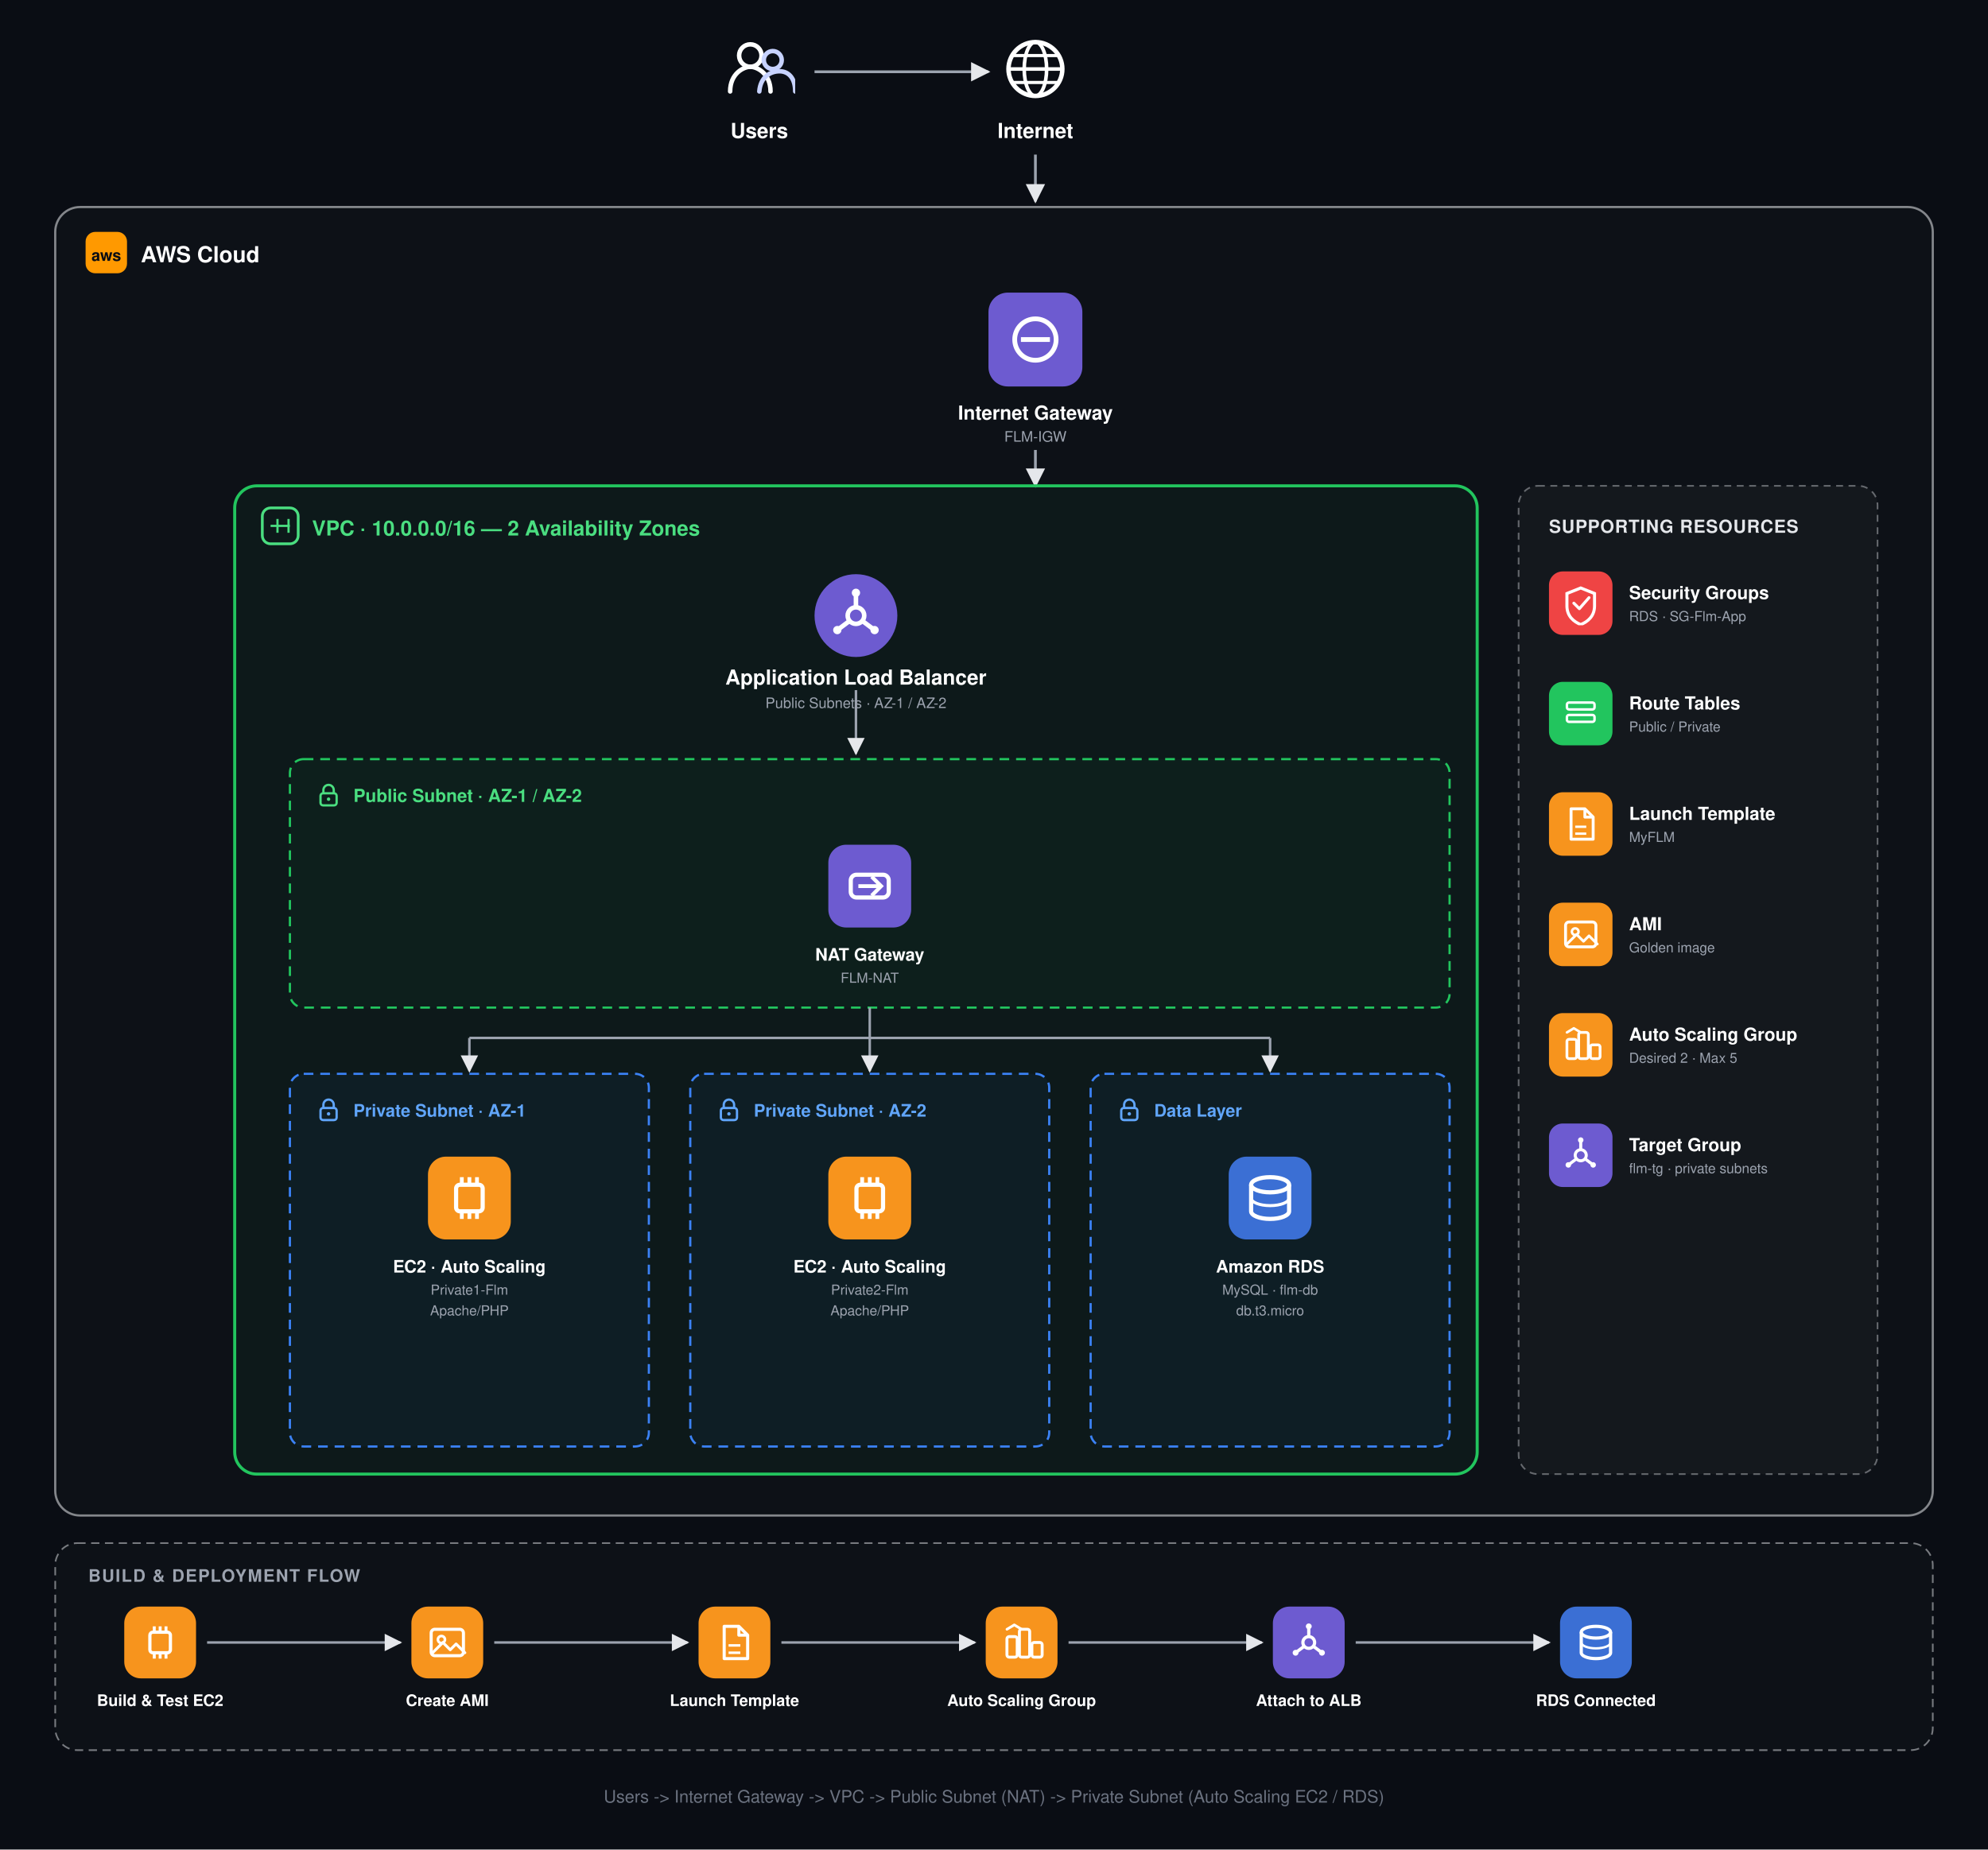
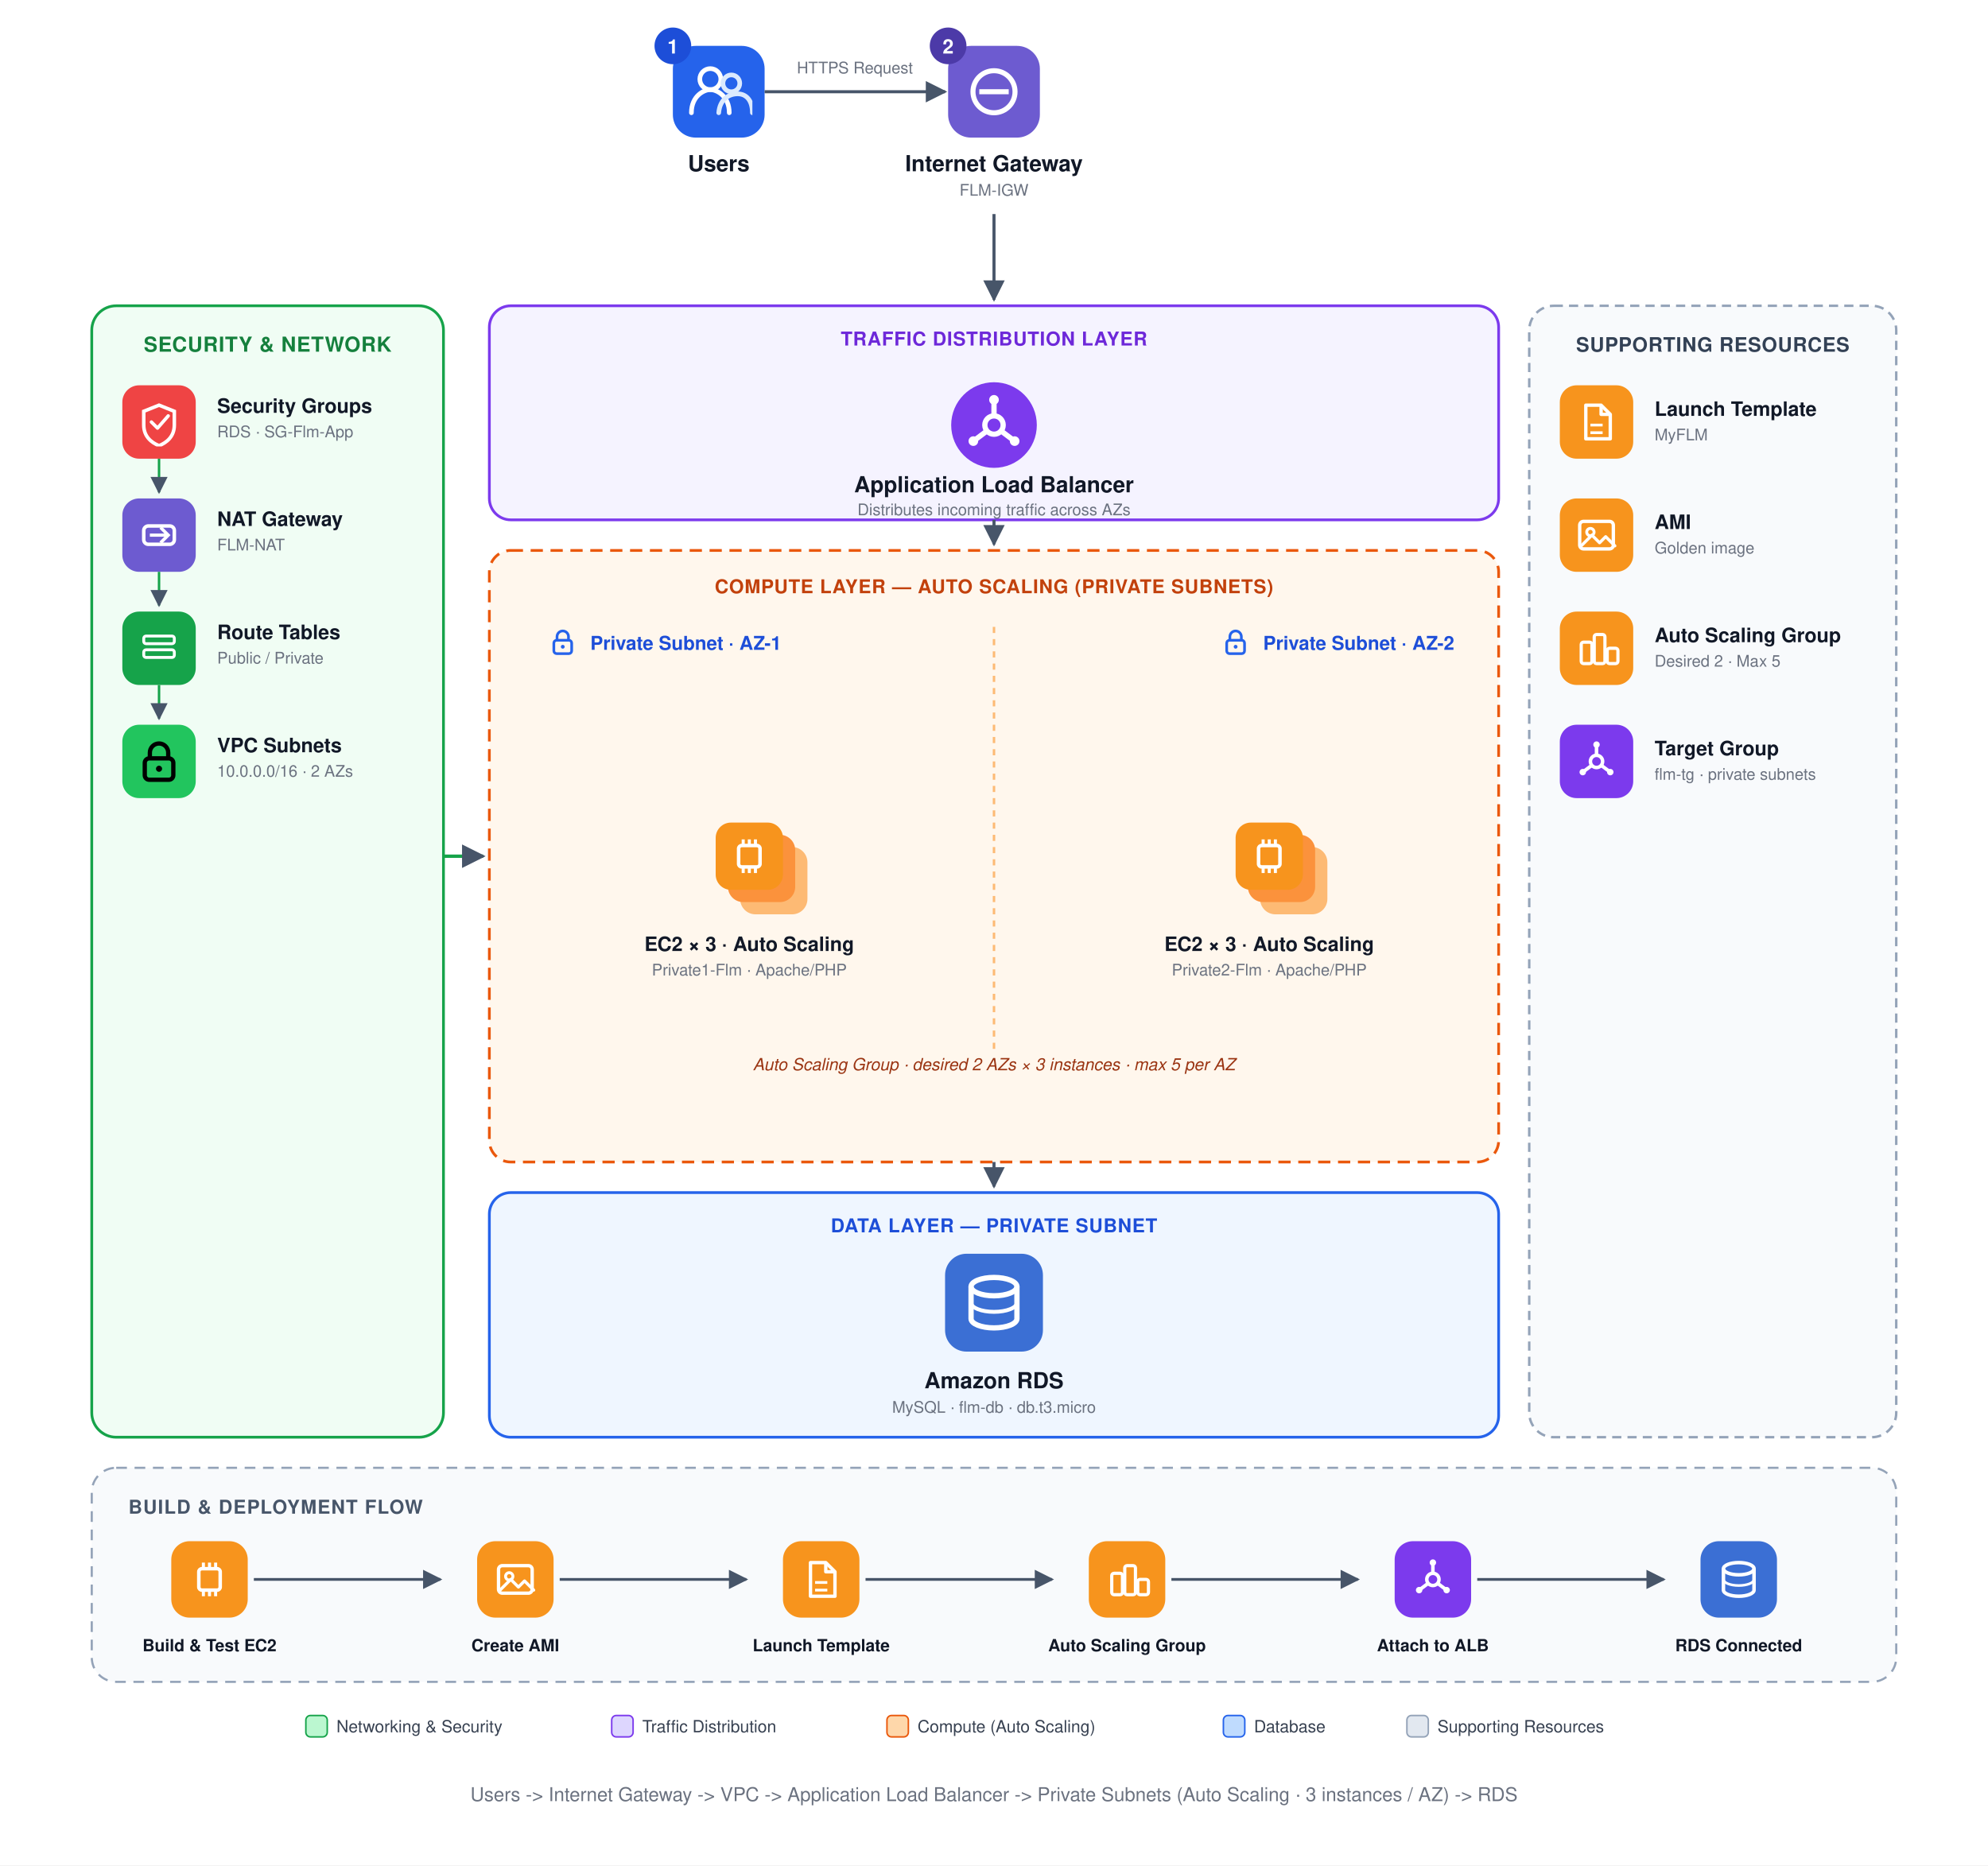
- <svg xmlns="http://www.w3.org/2000/svg" viewBox="0 0 1440 1340" font-family="'Segoe UI', Helvetica, Arial, sans-serif">
+ <svg xmlns="http://www.w3.org/2000/svg" viewBox="0 0 1300 1220" font-family="'Segoe UI', Helvetica, Arial, sans-serif">
  <defs>
    <marker id="arrow" viewBox="0 0 10 10" refX="9" refY="5" markerWidth="7" markerHeight="7" orient="auto-start-reverse">
-       <path d="M0,0 L10,5 L0,10 z" fill="#e5e7eb" />
+       <path d="M0,0 L10,5 L0,10 z" fill="#475569" />
    </marker>
    <symbol id="i-users" viewBox="0 0 32 32">
-       <circle cx="12" cy="10" r="5" fill="none" stroke="#ffffff" stroke-width="2" />
-       <path d="M3,26 c0,-8 6,-11 9,-11 s9,3 9,11" fill="none" stroke="#ffffff" stroke-width="2" stroke-linecap="round" />
-       <circle cx="22" cy="12" r="4" fill="none" stroke="#c7d2fe" stroke-width="2" />
-       <path d="M16,26 c0.5,-6.5 5,-9 9,-9 s7,3 7,9" fill="none" stroke="#c7d2fe" stroke-width="2" stroke-linecap="round" />
+       <circle cx="12" cy="10" r="5" fill="none" stroke="#ffffff" stroke-width="2.2" />
+       <path d="M3,26 c0,-8 6,-11 9,-11 s9,3 9,11" fill="none" stroke="#ffffff" stroke-width="2.2" stroke-linecap="round" />
+       <circle cx="22" cy="12" r="4" fill="none" stroke="#dbeafe" stroke-width="2.2" />
+       <path d="M16,26 c0.5,-6.5 5,-9 9,-9 s7,3 7,9" fill="none" stroke="#dbeafe" stroke-width="2.2" stroke-linecap="round" />
    </symbol>
    <symbol id="i-globe" viewBox="0 0 32 32">
-       <circle cx="16" cy="16" r="12" fill="none" stroke="#ffffff" stroke-width="2" />
-       <ellipse cx="16" cy="16" rx="5" ry="12" fill="none" stroke="#ffffff" stroke-width="1.6" />
-       <line x1="4" y1="16" x2="28" y2="16" stroke="#ffffff" stroke-width="1.6" />
-       <path d="M6,10 h20 M6,22 h20" fill="none" stroke="#ffffff" stroke-width="1.4" />
+       <circle cx="16" cy="16" r="12" fill="none" stroke="#ffffff" stroke-width="2.2" />
+       <ellipse cx="16" cy="16" rx="5" ry="12" fill="none" stroke="#ffffff" stroke-width="1.8" />
+       <line x1="4" y1="16" x2="28" y2="16" stroke="#ffffff" stroke-width="1.8" />
+       <path d="M6,10 h20 M6,22 h20" fill="none" stroke="#ffffff" stroke-width="1.5" />
    </symbol>
    <symbol id="i-igw" viewBox="0 0 32 32">
-       <circle cx="16" cy="16" r="10" fill="none" stroke="#ffffff" stroke-width="2.3" />
-       <line x1="9" y1="16" x2="23" y2="16" stroke="#ffffff" stroke-width="2.3" />
+       <circle cx="16" cy="16" r="10" fill="none" stroke="#ffffff" stroke-width="2.4" />
+       <line x1="9" y1="16" x2="23" y2="16" stroke="#ffffff" stroke-width="2.4" />
    </symbol>
    <symbol id="i-nat" viewBox="0 0 32 32">
-       <rect x="6" y="10" width="20" height="12" rx="3" fill="none" stroke="#ffffff" stroke-width="2.2" />
-       <path d="M10,16 h12 m-5,-5 l5,5 l-5,5" fill="none" stroke="#ffffff" stroke-width="2" />
+       <rect x="6" y="10" width="20" height="12" rx="3" fill="none" stroke="#ffffff" stroke-width="2.3" />
+       <path d="M10,16 h12 m-5,-5 l5,5 l-5,5" fill="none" stroke="#ffffff" stroke-width="2.1" />
    </symbol>
    <symbol id="i-hub" viewBox="0 0 32 32">
-       <circle cx="16" cy="16" r="4" fill="none" stroke="#ffffff" stroke-width="2.2" />
-       <line x1="16" y1="12" x2="16" y2="5" stroke="#ffffff" stroke-width="2.2" />
-       <line x1="19" y1="18.5" x2="25" y2="23" stroke="#ffffff" stroke-width="2.2" />
-       <line x1="13" y1="18.5" x2="7" y2="23" stroke="#ffffff" stroke-width="2.2" />
-       <circle cx="16" cy="5" r="2" fill="#ffffff" />
-       <circle cx="25" cy="23" r="2" fill="#ffffff" />
-       <circle cx="7" cy="23" r="2" fill="#ffffff" />
+       <circle cx="16" cy="16" r="4" fill="none" stroke="#ffffff" stroke-width="2.3" />
+       <line x1="16" y1="12" x2="16" y2="5" stroke="#ffffff" stroke-width="2.3" />
+       <line x1="19" y1="18.5" x2="25" y2="23" stroke="#ffffff" stroke-width="2.3" />
+       <line x1="13" y1="18.5" x2="7" y2="23" stroke="#ffffff" stroke-width="2.3" />
+       <circle cx="16" cy="5" r="2.1" fill="#ffffff" />
+       <circle cx="25" cy="23" r="2.1" fill="#ffffff" />
+       <circle cx="7" cy="23" r="2.1" fill="#ffffff" />
    </symbol>
    <symbol id="i-chip" viewBox="0 0 32 32">
-       <rect x="9" y="9" width="14" height="14" rx="2" fill="none" stroke="#ffffff" stroke-width="2.2" />
+       <rect x="9" y="9" width="14" height="14" rx="2" fill="none" stroke="#ffffff" stroke-width="2.3" />
      <line x1="12" y1="9" x2="12" y2="5" stroke="#ffffff" stroke-width="2" />
      <line x1="16" y1="9" x2="16" y2="5" stroke="#ffffff" stroke-width="2" />
      <line x1="20" y1="9" x2="20" y2="5" stroke="#ffffff" stroke-width="2" />
      <line x1="12" y1="23" x2="12" y2="27" stroke="#ffffff" stroke-width="2" />
      <line x1="16" y1="23" x2="16" y2="27" stroke="#ffffff" stroke-width="2" />
      <line x1="20" y1="23" x2="20" y2="27" stroke="#ffffff" stroke-width="2" />
    </symbol>
    <symbol id="i-db" viewBox="0 0 32 32">
-       <ellipse cx="16" cy="9" rx="10" ry="4" fill="none" stroke="#ffffff" stroke-width="2.2" />
-       <path d="M6,9 v14 a10,4 0 0 0 20,0 v-14" fill="none" stroke="#ffffff" stroke-width="2.2" />
-       <path d="M6,16 a10,4 0 0 0 20,0" fill="none" stroke="#ffffff" stroke-width="1.6" />
+       <ellipse cx="16" cy="9" rx="10" ry="4" fill="none" stroke="#ffffff" stroke-width="2.3" />
+       <path d="M6,9 v14 a10,4 0 0 0 20,0 v-14" fill="none" stroke="#ffffff" stroke-width="2.3" />
+       <path d="M6,16 a10,4 0 0 0 20,0" fill="none" stroke="#ffffff" stroke-width="1.7" />
    </symbol>
    <symbol id="i-shield" viewBox="0 0 32 32">
-       <path d="M16,5 l10,4 v9 c0,7.5 -5,11.5 -10,13.5 c-5,-2 -10,-6 -10,-13.5 v-9 z" fill="none" stroke="#ffffff" stroke-width="2.2" />
-       <path d="M11,16 l4,4 l7,-8" fill="none" stroke="#ffffff" stroke-width="2.1" stroke-linecap="round" stroke-linejoin="round" />
+       <path d="M16,5 l10,4 v9 c0,7.5 -5,11.5 -10,13.5 c-5,-2 -10,-6 -10,-13.5 v-9 z" fill="none" stroke="#ffffff" stroke-width="2.3" />
+       <path d="M11,16 l4,4 l7,-8" fill="none" stroke="#ffffff" stroke-width="2.2" stroke-linecap="round" stroke-linejoin="round" />
    </symbol>
    <symbol id="i-list" viewBox="0 0 32 32">
-       <rect x="6" y="8" width="20" height="5" rx="1.5" fill="none" stroke="#ffffff" stroke-width="1.8" />
-       <rect x="6" y="17" width="20" height="5" rx="1.5" fill="none" stroke="#ffffff" stroke-width="1.8" />
+       <rect x="6" y="8" width="20" height="5" rx="1.5" fill="none" stroke="#ffffff" stroke-width="1.9" />
+       <rect x="6" y="17" width="20" height="5" rx="1.5" fill="none" stroke="#ffffff" stroke-width="1.9" />
    </symbol>
    <symbol id="i-doc" viewBox="0 0 32 32">
-       <path d="M9,5 h10 l6,6 v16 h-16 z" fill="none" stroke="#ffffff" stroke-width="2.1" stroke-linejoin="round" />
-       <path d="M19,5 v6 h6" fill="none" stroke="#ffffff" stroke-width="2.1" stroke-linejoin="round" />
-       <line x1="12" y1="18" x2="20" y2="18" stroke="#ffffff" stroke-width="1.7" />
-       <line x1="12" y1="23" x2="20" y2="23" stroke="#ffffff" stroke-width="1.7" />
+       <path d="M9,5 h10 l6,6 v16 h-16 z" fill="none" stroke="#ffffff" stroke-width="2.2" stroke-linejoin="round" />
+       <path d="M19,5 v6 h6" fill="none" stroke="#ffffff" stroke-width="2.2" stroke-linejoin="round" />
+       <line x1="12" y1="18" x2="20" y2="18" stroke="#ffffff" stroke-width="1.8" />
+       <line x1="12" y1="23" x2="20" y2="23" stroke="#ffffff" stroke-width="1.8" />
    </symbol>
    <symbol id="i-image" viewBox="0 0 32 32">
-       <rect x="5" y="7" width="22" height="18" rx="2.5" fill="none" stroke="#ffffff" stroke-width="2.1" />
-       <circle cx="12" cy="14" r="2.4" fill="none" stroke="#ffffff" stroke-width="1.8" />
-       <path d="M6,23 l7,-7 l5,5 l4,-4 l6,6" fill="none" stroke="#ffffff" stroke-width="1.9" stroke-linejoin="round" stroke-linecap="round" />
+       <rect x="5" y="7" width="22" height="18" rx="2.5" fill="none" stroke="#ffffff" stroke-width="2.2" />
+       <circle cx="12" cy="14" r="2.4" fill="none" stroke="#ffffff" stroke-width="1.9" />
+       <path d="M6,23 l7,-7 l5,5 l4,-4 l6,6" fill="none" stroke="#ffffff" stroke-width="2" stroke-linejoin="round" stroke-linecap="round" />
    </symbol>
    <symbol id="i-scale" viewBox="0 0 32 32">
-       <rect x="6" y="12" width="7" height="14" rx="1.5" fill="none" stroke="#ffffff" stroke-width="2" />
-       <rect x="14.5" y="7" width="7" height="19" rx="1.5" fill="none" stroke="#ffffff" stroke-width="2" />
-       <rect x="23" y="16" width="7" height="10" rx="1.5" fill="none" stroke="#ffffff" stroke-width="2" />
-       <path d="M6,4 l5,-3 l5,3" fill="none" stroke="#ffffff" stroke-width="1.8" stroke-linecap="round" stroke-linejoin="round" transform="translate(0,3)" />
+       <rect x="6" y="12" width="7" height="14" rx="1.5" fill="none" stroke="#ffffff" stroke-width="2.1" />
+       <rect x="14.5" y="7" width="7" height="19" rx="1.5" fill="none" stroke="#ffffff" stroke-width="2.1" />
+       <rect x="23" y="16" width="7" height="10" rx="1.5" fill="none" stroke="#ffffff" stroke-width="2.1" />
    </symbol>
    <symbol id="i-lock" viewBox="0 0 24 24">
-       <rect x="5" y="10.5" width="14" height="10.5" rx="2.2" fill="none" stroke="currentColor" stroke-width="2" />
-       <path d="M7.5,10.5 v-2.8 a4.5,4.5 0 0 1 9,0 v2.8" fill="none" stroke="currentColor" stroke-width="2" />
+       <rect x="5" y="10.5" width="14" height="10.5" rx="2.2" fill="none" stroke="currentColor" stroke-width="2.1" />
+       <path d="M7.5,10.5 v-2.8 a4.5,4.5 0 0 1 9,0 v2.8" fill="none" stroke="currentColor" stroke-width="2.1" />
      <circle cx="12" cy="15.6" r="1.5" fill="currentColor" />
    </symbol>
  </defs>
-   <rect x="0" y="0" width="1440" height="1340" fill="#0a0d14" />
-   <g>
-     <use href="#i-users" x="524" y="24" width="52" height="52" />
-     <text x="550" y="100" text-anchor="middle" font-size="15" font-weight="600" fill="#ffffff">Users</text>
-   </g>
-   <line x1="590" y1="52" x2="716" y2="52" stroke="#9ca3af" stroke-width="2" marker-end="url(#arrow)" />
-   <g>
-     <use href="#i-globe" x="724" y="24" width="52" height="52" />
-     <text x="750" y="100" text-anchor="middle" font-size="15" font-weight="600" fill="#ffffff">Internet</text>
-   </g>
-   <line x1="750" y1="112" x2="750" y2="146" stroke="#9ca3af" stroke-width="2" marker-end="url(#arrow)" />
-   <rect x="40" y="150" width="1360" height="948" rx="18" fill="#0d1117" stroke="#e5e7eb" stroke-width="1.6" stroke-opacity="0.55" />
-   <rect x="62" y="168" width="30" height="30" rx="7" fill="#ff9900" />
-   <text x="77" y="189" text-anchor="middle" font-size="11.5" font-weight="800" fill="#0a0d14">aws</text>
-   <text x="102" y="190" font-size="16" font-weight="700" fill="#ffffff">AWS Cloud</text>
-   <g>
-     <rect x="716" y="212" width="68" height="68" rx="14" fill="#6d5bd0" />
-     <use href="#i-igw" x="726" y="222" width="48" height="48" />
-     <text x="750" y="304" text-anchor="middle" font-size="14" font-weight="700" fill="#ffffff">Internet Gateway</text>
-     <text x="750" y="320" text-anchor="middle" font-size="10.5" fill="#9ca3af">FLM-IGW</text>
-   </g>
-   <line x1="750" y1="326" x2="750" y2="352" stroke="#9ca3af" stroke-width="2" marker-end="url(#arrow)" />
-   <rect x="170" y="352" width="900" height="716" rx="16" fill="#22c55e" fill-opacity="0.05" stroke="#22c55e" stroke-width="2.2" />
-   <g>
-     <rect x="190" y="368" width="26" height="26" rx="6" fill="none" stroke="#4ade80" stroke-width="2" />
-     <path d="M196,381 h14 m-9,-5 l0,10 m8,-10 l0,10" stroke="#4ade80" stroke-width="1.6" fill="none" />
-   </g>
-   <text x="226" y="388" font-size="15" font-weight="700" fill="#4ade80">VPC · 10.0.0.0/16 — 2 Availability Zones</text>
-   <g>
-     <circle cx="620" cy="446" r="30" fill="#6d5bd0" />
-     <use href="#i-hub" x="596" y="422" width="48" height="48" />
-     <text x="620" y="496" text-anchor="middle" font-size="15" font-weight="700" fill="#ffffff">Application Load Balancer</text>
-     <text x="620" y="513" text-anchor="middle" font-size="10.5" fill="#9ca3af">Public Subnets · AZ-1 / AZ-2</text>
-   </g>
-   <line x1="620" y1="500" x2="620" y2="546" stroke="#9ca3af" stroke-width="1.8" marker-end="url(#arrow)" />
-   <rect x="210" y="550" width="840" height="180" rx="10" fill="#22c55e" fill-opacity="0.04" stroke="#22c55e" stroke-width="1.6" stroke-dasharray="7 5" />
-   <g color="#4ade80">
-     <use href="#i-lock" x="228" y="566" width="20" height="20" />
-   </g>
-   <text x="256" y="581" font-size="13" font-weight="700" fill="#4ade80">Public Subnet · AZ-1 / AZ-2</text>
-   <g>
-     <rect x="600" y="612" width="60" height="60" rx="13" fill="#6d5bd0" />
-     <use href="#i-nat" x="608" y="620" width="44" height="44" />
-     <text x="630" y="696" text-anchor="middle" font-size="12.5" font-weight="700" fill="#ffffff">NAT Gateway</text>
-     <text x="630" y="712" text-anchor="middle" font-size="10" fill="#9ca3af">FLM-NAT</text>
-   </g>
-   <line x1="630" y1="730" x2="630" y2="752" stroke="#9ca3af" stroke-width="1.8" />
-   <line x1="340" y1="752" x2="920" y2="752" stroke="#9ca3af" stroke-width="1.8" />
-   <line x1="340" y1="752" x2="340" y2="776" stroke="#9ca3af" stroke-width="1.8" marker-end="url(#arrow)" />
-   <line x1="630" y1="752" x2="630" y2="776" stroke="#9ca3af" stroke-width="1.8" marker-end="url(#arrow)" />
-   <line x1="920" y1="752" x2="920" y2="776" stroke="#9ca3af" stroke-width="1.8" marker-end="url(#arrow)" />
-   <rect x="210" y="778" width="260" height="270" rx="10" fill="#3b82f6" fill-opacity="0.05" stroke="#3b82f6" stroke-width="1.6" stroke-dasharray="7 5" />
-   <g color="#60a5fa">
-     <use href="#i-lock" x="228" y="794" width="20" height="20" />
-   </g>
-   <text x="256" y="809" font-size="12.5" font-weight="700" fill="#60a5fa">Private Subnet · AZ-1</text>
-   <g>
-     <rect x="310" y="838" width="60" height="60" rx="13" fill="#f7941d" />
-     <use href="#i-chip" x="318" y="846" width="44" height="44" />
-     <text x="340" y="922" text-anchor="middle" font-size="12.5" font-weight="700" fill="#ffffff">EC2 · Auto Scaling</text>
-     <text x="340" y="938" text-anchor="middle" font-size="10" fill="#9ca3af">Private1-Flm</text>
-     <text x="340" y="953" text-anchor="middle" font-size="10" fill="#9ca3af">Apache/PHP</text>
-   </g>
-   <rect x="500" y="778" width="260" height="270" rx="10" fill="#3b82f6" fill-opacity="0.05" stroke="#3b82f6" stroke-width="1.6" stroke-dasharray="7 5" />
-   <g color="#60a5fa">
-     <use href="#i-lock" x="518" y="794" width="20" height="20" />
-   </g>
-   <text x="546" y="809" font-size="12.5" font-weight="700" fill="#60a5fa">Private Subnet · AZ-2</text>
-   <g>
-     <rect x="600" y="838" width="60" height="60" rx="13" fill="#f7941d" />
-     <use href="#i-chip" x="608" y="846" width="44" height="44" />
-     <text x="630" y="922" text-anchor="middle" font-size="12.5" font-weight="700" fill="#ffffff">EC2 · Auto Scaling</text>
-     <text x="630" y="938" text-anchor="middle" font-size="10" fill="#9ca3af">Private2-Flm</text>
-     <text x="630" y="953" text-anchor="middle" font-size="10" fill="#9ca3af">Apache/PHP</text>
-   </g>
-   <rect x="790" y="778" width="260" height="270" rx="10" fill="#3b82f6" fill-opacity="0.05" stroke="#3b82f6" stroke-width="1.6" stroke-dasharray="7 5" />
-   <g color="#60a5fa">
-     <use href="#i-lock" x="808" y="794" width="20" height="20" />
-   </g>
-   <text x="836" y="809" font-size="12.5" font-weight="700" fill="#60a5fa">Data Layer</text>
-   <g>
-     <rect x="890" y="838" width="60" height="60" rx="13" fill="#3b6fd4" />
-     <use href="#i-db" x="898" y="846" width="44" height="44" />
-     <text x="920" y="922" text-anchor="middle" font-size="12.5" font-weight="700" fill="#ffffff">Amazon RDS</text>
-     <text x="920" y="938" text-anchor="middle" font-size="10" fill="#9ca3af">MySQL · flm-db</text>
-     <text x="920" y="953" text-anchor="middle" font-size="10" fill="#9ca3af">db.t3.micro</text>
-   </g>
-   <rect x="1100" y="352" width="260" height="716" rx="14" fill="#ffffff" fill-opacity="0.03" stroke="#e5e7eb" stroke-width="1.2" stroke-dasharray="5 4" stroke-opacity="0.4" />
-   <text x="1122" y="386" font-size="13" font-weight="700" fill="#e5e7eb" letter-spacing="0.5">SUPPORTING RESOURCES</text>
-   <g>
-     <rect x="1122" y="414" width="46" height="46" rx="10" fill="#ef4444" />
-     <use href="#i-shield" x="1129" y="421" width="32" height="32" />
-     <text x="1180" y="434" font-size="13" font-weight="700" fill="#ffffff">Security Groups</text>
-     <text x="1180" y="450" font-size="10" fill="#9ca3af">RDS · SG-Flm-App</text>
-   </g>
-   <g>
-     <rect x="1122" y="494" width="46" height="46" rx="10" fill="#22c55e" />
-     <use href="#i-list" x="1129" y="501" width="32" height="32" />
-     <text x="1180" y="514" font-size="13" font-weight="700" fill="#ffffff">Route Tables</text>
-     <text x="1180" y="530" font-size="10" fill="#9ca3af">Public / Private</text>
-   </g>
-   <g>
-     <rect x="1122" y="574" width="46" height="46" rx="10" fill="#f7941d" />
-     <use href="#i-doc" x="1129" y="581" width="32" height="32" />
-     <text x="1180" y="594" font-size="13" font-weight="700" fill="#ffffff">Launch Template</text>
-     <text x="1180" y="610" font-size="10" fill="#9ca3af">MyFLM</text>
-   </g>
-   <g>
-     <rect x="1122" y="654" width="46" height="46" rx="10" fill="#f7941d" />
-     <use href="#i-image" x="1129" y="661" width="32" height="32" />
-     <text x="1180" y="674" font-size="13" font-weight="700" fill="#ffffff">AMI</text>
-     <text x="1180" y="690" font-size="10" fill="#9ca3af">Golden image</text>
-   </g>
-   <g>
-     <rect x="1122" y="734" width="46" height="46" rx="10" fill="#f7941d" />
-     <use href="#i-scale" x="1129" y="741" width="32" height="32" />
-     <text x="1180" y="754" font-size="13" font-weight="700" fill="#ffffff">Auto Scaling Group</text>
-     <text x="1180" y="770" font-size="10" fill="#9ca3af">Desired 2 · Max 5</text>
-   </g>
-   <g>
-     <rect x="1122" y="814" width="46" height="46" rx="10" fill="#6d5bd0" />
-     <use href="#i-hub" x="1129" y="821" width="32" height="32" />
-     <text x="1180" y="834" font-size="13" font-weight="700" fill="#ffffff">Target Group</text>
-     <text x="1180" y="850" font-size="10" fill="#9ca3af">flm-tg · private subnets</text>
-   </g>
-   <rect x="40" y="1118" width="1360" height="150" rx="16" fill="#0d1117" stroke="#e5e7eb" stroke-width="1.2" stroke-dasharray="6 4" stroke-opacity="0.5" />
-   <text x="64" y="1146" font-size="12.5" font-weight="700" fill="#9ca3af" letter-spacing="0.8">BUILD &amp; DEPLOYMENT FLOW</text>
-   <g>
-     <rect x="90" y="1164" width="52" height="52" rx="12" fill="#f7941d" />
-     <use href="#i-chip" x="99" y="1173" width="34" height="34" />
-     <text x="116" y="1236" text-anchor="middle" font-size="11.5" font-weight="600" fill="#ffffff">Build &amp; Test EC2</text>
-   </g>
-   <line x1="150" y1="1190" x2="290" y2="1190" stroke="#9ca3af" stroke-width="1.8" marker-end="url(#arrow)" />
-   <g>
-     <rect x="298" y="1164" width="52" height="52" rx="12" fill="#f7941d" />
-     <use href="#i-image" x="307" y="1173" width="34" height="34" />
-     <text x="324" y="1236" text-anchor="middle" font-size="11.5" font-weight="600" fill="#ffffff">Create AMI</text>
-   </g>
-   <line x1="358" y1="1190" x2="498" y2="1190" stroke="#9ca3af" stroke-width="1.8" marker-end="url(#arrow)" />
-   <g>
-     <rect x="506" y="1164" width="52" height="52" rx="12" fill="#f7941d" />
-     <use href="#i-doc" x="515" y="1173" width="34" height="34" />
-     <text x="532" y="1236" text-anchor="middle" font-size="11.5" font-weight="600" fill="#ffffff">Launch Template</text>
-   </g>
-   <line x1="566" y1="1190" x2="706" y2="1190" stroke="#9ca3af" stroke-width="1.8" marker-end="url(#arrow)" />
-   <g>
-     <rect x="714" y="1164" width="52" height="52" rx="12" fill="#f7941d" />
-     <use href="#i-scale" x="723" y="1173" width="34" height="34" />
-     <text x="740" y="1236" text-anchor="middle" font-size="11.5" font-weight="600" fill="#ffffff">Auto Scaling Group</text>
-   </g>
-   <line x1="774" y1="1190" x2="914" y2="1190" stroke="#9ca3af" stroke-width="1.8" marker-end="url(#arrow)" />
-   <g>
-     <rect x="922" y="1164" width="52" height="52" rx="12" fill="#6d5bd0" />
-     <use href="#i-hub" x="931" y="1173" width="34" height="34" />
-     <text x="948" y="1236" text-anchor="middle" font-size="11.5" font-weight="600" fill="#ffffff">Attach to ALB</text>
-   </g>
-   <line x1="982" y1="1190" x2="1122" y2="1190" stroke="#9ca3af" stroke-width="1.8" marker-end="url(#arrow)" />
-   <g>
-     <rect x="1130" y="1164" width="52" height="52" rx="12" fill="#3b6fd4" />
-     <use href="#i-db" x="1139" y="1173" width="34" height="34" />
-     <text x="1156" y="1236" text-anchor="middle" font-size="11.5" font-weight="600" fill="#ffffff">RDS Connected</text>
-   </g>
-   <text x="720" y="1306" text-anchor="middle" font-size="12.5" fill="#6b7280">Users -&gt; Internet Gateway -&gt; VPC -&gt; Public Subnet (NAT) -&gt; Private Subnet (Auto Scaling EC2 / RDS)</text>
+   <rect x="0" y="0" width="1300" height="1220" fill="#ffffff" />
+   <g>
+     <rect x="440" y="30" width="60" height="60" rx="15" fill="#2563eb" />
+     <use href="#i-users" x="448" y="38" width="44" height="44" />
+     <circle cx="440" cy="30" r="12" fill="#1d4ed8" />
+     <text x="440" y="35" text-anchor="middle" font-size="13" font-weight="800" fill="#ffffff">1</text>
+     <text x="470" y="112" text-anchor="middle" font-size="14.5" font-weight="700" fill="#111827">Users</text>
+   </g>
+   <line x1="500" y1="60" x2="618" y2="60" stroke="#475569" stroke-width="2" marker-end="url(#arrow)" />
+   <text x="559" y="48" text-anchor="middle" font-size="10.5" fill="#6b7280">HTTPS Request</text>
+   <g>
+     <rect x="620" y="30" width="60" height="60" rx="15" fill="#6d5bd0" />
+     <use href="#i-igw" x="628" y="38" width="44" height="44" />
+     <circle cx="620" cy="30" r="12" fill="#4c3aa8" />
+     <text x="620" y="35" text-anchor="middle" font-size="13" font-weight="800" fill="#ffffff">2</text>
+     <text x="650" y="112" text-anchor="middle" font-size="14.5" font-weight="700" fill="#111827">Internet Gateway</text>
+     <text x="650" y="128" text-anchor="middle" font-size="10.5" fill="#6b7280">FLM-IGW</text>
+   </g>
+   <line x1="650" y1="140" x2="650" y2="196" stroke="#475569" stroke-width="2" marker-end="url(#arrow)" />
+   <rect x="60" y="200" width="230" height="740" rx="16" fill="#f0fdf4" stroke="#16a34a" stroke-width="1.8" />
+   <text x="175" y="230" text-anchor="middle" font-size="13.5" font-weight="800" fill="#15803d" letter-spacing="0.4">SECURITY &amp; NETWORK</text>
+   <g>
+     <rect x="80" y="252" width="48" height="48" rx="11" fill="#ef4444" />
+     <use href="#i-shield" x="88" y="260" width="32" height="32" />
+     <text x="142" y="270" font-size="13" font-weight="700" fill="#111827">Security Groups</text>
+     <text x="142" y="286" font-size="10.5" fill="#6b7280">RDS · SG-Flm-App</text>
+   </g>
+   <line x1="104" y1="300" x2="104" y2="322" stroke="#16a34a" stroke-width="1.6" marker-end="url(#arrow)" />
+   <g>
+     <rect x="80" y="326" width="48" height="48" rx="11" fill="#6d5bd0" />
+     <use href="#i-nat" x="88" y="334" width="32" height="32" />
+     <text x="142" y="344" font-size="13" font-weight="700" fill="#111827">NAT Gateway</text>
+     <text x="142" y="360" font-size="10.5" fill="#6b7280">FLM-NAT</text>
+   </g>
+   <line x1="104" y1="374" x2="104" y2="396" stroke="#16a34a" stroke-width="1.6" marker-end="url(#arrow)" />
+   <g>
+     <rect x="80" y="400" width="48" height="48" rx="11" fill="#16a34a" />
+     <use href="#i-list" x="88" y="408" width="32" height="32" />
+     <text x="142" y="418" font-size="13" font-weight="700" fill="#111827">Route Tables</text>
+     <text x="142" y="434" font-size="10.5" fill="#6b7280">Public / Private</text>
+   </g>
+   <line x1="104" y1="448" x2="104" y2="470" stroke="#16a34a" stroke-width="1.6" marker-end="url(#arrow)" />
+   <g>
+     <rect x="80" y="474" width="48" height="48" rx="11" fill="#22c55e" />
+     <use href="#i-lock" x="88" y="482" width="32" height="32" />
+     <text x="142" y="492" font-size="13" font-weight="700" fill="#111827">VPC Subnets</text>
+     <text x="142" y="508" font-size="10.5" fill="#6b7280">10.0.0.0/16 · 2 AZs</text>
+   </g>
+   <line x1="290" y1="560" x2="316" y2="560" stroke="#16a34a" stroke-width="2.2" marker-end="url(#arrow)" />
+   <rect x="320" y="200" width="660" height="140" rx="14" fill="#f5f3ff" stroke="#7c3aed" stroke-width="1.8" />
+   <text x="650" y="226" text-anchor="middle" font-size="12.5" font-weight="800" fill="#6d28d9" letter-spacing="0.4">TRAFFIC DISTRIBUTION LAYER</text>
+   <g>
+     <circle cx="650" cy="278" r="28" fill="#7c3aed" />
+     <use href="#i-hub" x="626" y="254" width="48" height="48" />
+     <text x="650" y="322" text-anchor="middle" font-size="14.5" font-weight="700" fill="#111827">Application Load Balancer</text>
+   </g>
+   <text x="650" y="337" text-anchor="middle" font-size="10.5" fill="#6b7280">Distributes incoming traffic across AZs</text>
+   <line x1="650" y1="340" x2="650" y2="356" stroke="#475569" stroke-width="2" marker-end="url(#arrow)" />
+   <rect x="320" y="360" width="660" height="400" rx="14" fill="#fff7ed" stroke="#ea580c" stroke-width="1.8" stroke-dasharray="8 5" />
+   <text x="650" y="388" text-anchor="middle" font-size="12.5" font-weight="800" fill="#c2410c" letter-spacing="0.4">COMPUTE LAYER — AUTO SCALING (PRIVATE SUBNETS)</text>
+   <g color="#2563eb">
+     <use href="#i-lock" x="358" y="410" width="20" height="20" />
+   </g>
+   <text x="386" y="425" font-size="12.5" font-weight="700" fill="#1d4ed8">Private Subnet · AZ-1</text>
+   <rect x="484" y="554" width="44" height="44" rx="10" fill="#fdba74" />
+   <rect x="476" y="546" width="44" height="44" rx="10" fill="#fb923c" />
+   <g>
+     <rect x="468" y="538" width="44" height="44" rx="10" fill="#f7941d" />
+     <use href="#i-chip" x="474" y="544" width="32" height="32" />
+   </g>
+   <text x="490" y="622" text-anchor="middle" font-size="13" font-weight="700" fill="#111827">EC2 × 3 · Auto Scaling</text>
+   <text x="490" y="638" text-anchor="middle" font-size="10.5" fill="#6b7280">Private1-Flm · Apache/PHP</text>
+   <g color="#2563eb">
+     <use href="#i-lock" x="798" y="410" width="20" height="20" />
+   </g>
+   <text x="826" y="425" font-size="12.5" font-weight="700" fill="#1d4ed8">Private Subnet · AZ-2</text>
+   <rect x="824" y="554" width="44" height="44" rx="10" fill="#fdba74" />
+   <rect x="816" y="546" width="44" height="44" rx="10" fill="#fb923c" />
+   <g>
+     <rect x="808" y="538" width="44" height="44" rx="10" fill="#f7941d" />
+     <use href="#i-chip" x="814" y="544" width="32" height="32" />
+   </g>
+   <text x="830" y="622" text-anchor="middle" font-size="13" font-weight="700" fill="#111827">EC2 × 3 · Auto Scaling</text>
+   <text x="830" y="638" text-anchor="middle" font-size="10.5" fill="#6b7280">Private2-Flm · Apache/PHP</text>
+   <line x1="650" y1="410" x2="650" y2="690" stroke="#fdba74" stroke-width="1.6" stroke-dasharray="4 4" />
+   <text x="650" y="700" text-anchor="middle" font-size="11" font-style="italic" fill="#9a3412">Auto Scaling Group · desired 2 AZs × 3 instances · max 5 per AZ</text>
+   <line x1="650" y1="760" x2="650" y2="776" stroke="#475569" stroke-width="2" marker-end="url(#arrow)" />
+   <rect x="320" y="780" width="660" height="160" rx="14" fill="#eff6ff" stroke="#2563eb" stroke-width="1.8" />
+   <text x="650" y="806" text-anchor="middle" font-size="12.5" font-weight="800" fill="#1d4ed8" letter-spacing="0.4">DATA LAYER — PRIVATE SUBNET</text>
+   <g>
+     <rect x="618" y="820" width="64" height="64" rx="14" fill="#3b6fd4" />
+     <use href="#i-db" x="626" y="828" width="48" height="48" />
+     <text x="650" y="908" text-anchor="middle" font-size="14.5" font-weight="700" fill="#111827">Amazon RDS</text>
+     <text x="650" y="924" text-anchor="middle" font-size="10.5" fill="#6b7280">MySQL · flm-db · db.t3.micro</text>
+   </g>
+   <rect x="1000" y="200" width="240" height="740" rx="16" fill="#f8fafc" stroke="#94a3b8" stroke-width="1.6" stroke-dasharray="6 4" />
+   <text x="1120" y="230" text-anchor="middle" font-size="13" font-weight="800" fill="#334155" letter-spacing="0.4">SUPPORTING RESOURCES</text>
+   <g>
+     <rect x="1020" y="252" width="48" height="48" rx="11" fill="#f7941d" />
+     <use href="#i-doc" x="1028" y="260" width="32" height="32" />
+     <text x="1082" y="272" font-size="13" font-weight="700" fill="#111827">Launch Template</text>
+     <text x="1082" y="288" font-size="10.5" fill="#6b7280">MyFLM</text>
+   </g>
+   <g>
+     <rect x="1020" y="326" width="48" height="48" rx="11" fill="#f7941d" />
+     <use href="#i-image" x="1028" y="334" width="32" height="32" />
+     <text x="1082" y="346" font-size="13" font-weight="700" fill="#111827">AMI</text>
+     <text x="1082" y="362" font-size="10.5" fill="#6b7280">Golden image</text>
+   </g>
+   <g>
+     <rect x="1020" y="400" width="48" height="48" rx="11" fill="#f7941d" />
+     <use href="#i-scale" x="1028" y="408" width="32" height="32" />
+     <text x="1082" y="420" font-size="13" font-weight="700" fill="#111827">Auto Scaling Group</text>
+     <text x="1082" y="436" font-size="10.5" fill="#6b7280">Desired 2 · Max 5</text>
+   </g>
+   <g>
+     <rect x="1020" y="474" width="48" height="48" rx="11" fill="#7c3aed" />
+     <use href="#i-hub" x="1028" y="482" width="32" height="32" />
+     <text x="1082" y="494" font-size="13" font-weight="700" fill="#111827">Target Group</text>
+     <text x="1082" y="510" font-size="10.5" fill="#6b7280">flm-tg · private subnets</text>
+   </g>
+   <rect x="60" y="960" width="1180" height="140" rx="16" fill="#f8fafc" stroke="#94a3b8" stroke-width="1.4" stroke-dasharray="7 5" />
+   <text x="84" y="990" font-size="12.5" font-weight="800" fill="#475569" letter-spacing="0.6">BUILD &amp; DEPLOYMENT FLOW</text>
+   <g>
+     <rect x="112" y="1008" width="50" height="50" rx="12" fill="#f7941d" />
+     <use href="#i-chip" x="121" y="1017" width="32" height="32" />
+     <text x="137" y="1080" text-anchor="middle" font-size="11" font-weight="600" fill="#111827">Build &amp; Test EC2</text>
+   </g>
+   <line x1="166" y1="1033" x2="288" y2="1033" stroke="#475569" stroke-width="1.8" marker-end="url(#arrow)" />
+   <g>
+     <rect x="312" y="1008" width="50" height="50" rx="12" fill="#f7941d" />
+     <use href="#i-image" x="321" y="1017" width="32" height="32" />
+     <text x="337" y="1080" text-anchor="middle" font-size="11" font-weight="600" fill="#111827">Create AMI</text>
+   </g>
+   <line x1="366" y1="1033" x2="488" y2="1033" stroke="#475569" stroke-width="1.8" marker-end="url(#arrow)" />
+   <g>
+     <rect x="512" y="1008" width="50" height="50" rx="12" fill="#f7941d" />
+     <use href="#i-doc" x="521" y="1017" width="32" height="32" />
+     <text x="537" y="1080" text-anchor="middle" font-size="11" font-weight="600" fill="#111827">Launch Template</text>
+   </g>
+   <line x1="566" y1="1033" x2="688" y2="1033" stroke="#475569" stroke-width="1.8" marker-end="url(#arrow)" />
+   <g>
+     <rect x="712" y="1008" width="50" height="50" rx="12" fill="#f7941d" />
+     <use href="#i-scale" x="721" y="1017" width="32" height="32" />
+     <text x="737" y="1080" text-anchor="middle" font-size="11" font-weight="600" fill="#111827">Auto Scaling Group</text>
+   </g>
+   <line x1="766" y1="1033" x2="888" y2="1033" stroke="#475569" stroke-width="1.8" marker-end="url(#arrow)" />
+   <g>
+     <rect x="912" y="1008" width="50" height="50" rx="12" fill="#7c3aed" />
+     <use href="#i-hub" x="921" y="1017" width="32" height="32" />
+     <text x="937" y="1080" text-anchor="middle" font-size="11" font-weight="600" fill="#111827">Attach to ALB</text>
+   </g>
+   <line x1="966" y1="1033" x2="1088" y2="1033" stroke="#475569" stroke-width="1.8" marker-end="url(#arrow)" />
+   <g>
+     <rect x="1112" y="1008" width="50" height="50" rx="12" fill="#3b6fd4" />
+     <use href="#i-db" x="1121" y="1017" width="32" height="32" />
+     <text x="1137" y="1080" text-anchor="middle" font-size="11" font-weight="600" fill="#111827">RDS Connected</text>
+   </g>
+   <g font-size="11" fill="#374151">
+     <rect x="200" y="1122" width="14" height="14" rx="3" fill="#bbf7d0" stroke="#16a34a" />
+     <text x="220" y="1133">Networking &amp; Security</text>
+     <rect x="400" y="1122" width="14" height="14" rx="3" fill="#ddd6fe" stroke="#7c3aed" />
+     <text x="420" y="1133">Traffic Distribution</text>
+     <rect x="580" y="1122" width="14" height="14" rx="3" fill="#fed7aa" stroke="#ea580c" />
+     <text x="600" y="1133">Compute (Auto Scaling)</text>
+     <rect x="800" y="1122" width="14" height="14" rx="3" fill="#bfdbfe" stroke="#2563eb" />
+     <text x="820" y="1133">Database</text>
+     <rect x="920" y="1122" width="14" height="14" rx="3" fill="#e2e8f0" stroke="#94a3b8" />
+     <text x="940" y="1133">Supporting Resources</text>
+   </g>
+   <text x="650" y="1178" text-anchor="middle" font-size="12.5" fill="#6b7280">Users -&gt; Internet Gateway -&gt; VPC -&gt; Application Load Balancer -&gt; Private Subnets (Auto Scaling · 3 instances / AZ) -&gt; RDS</text>
</svg>
